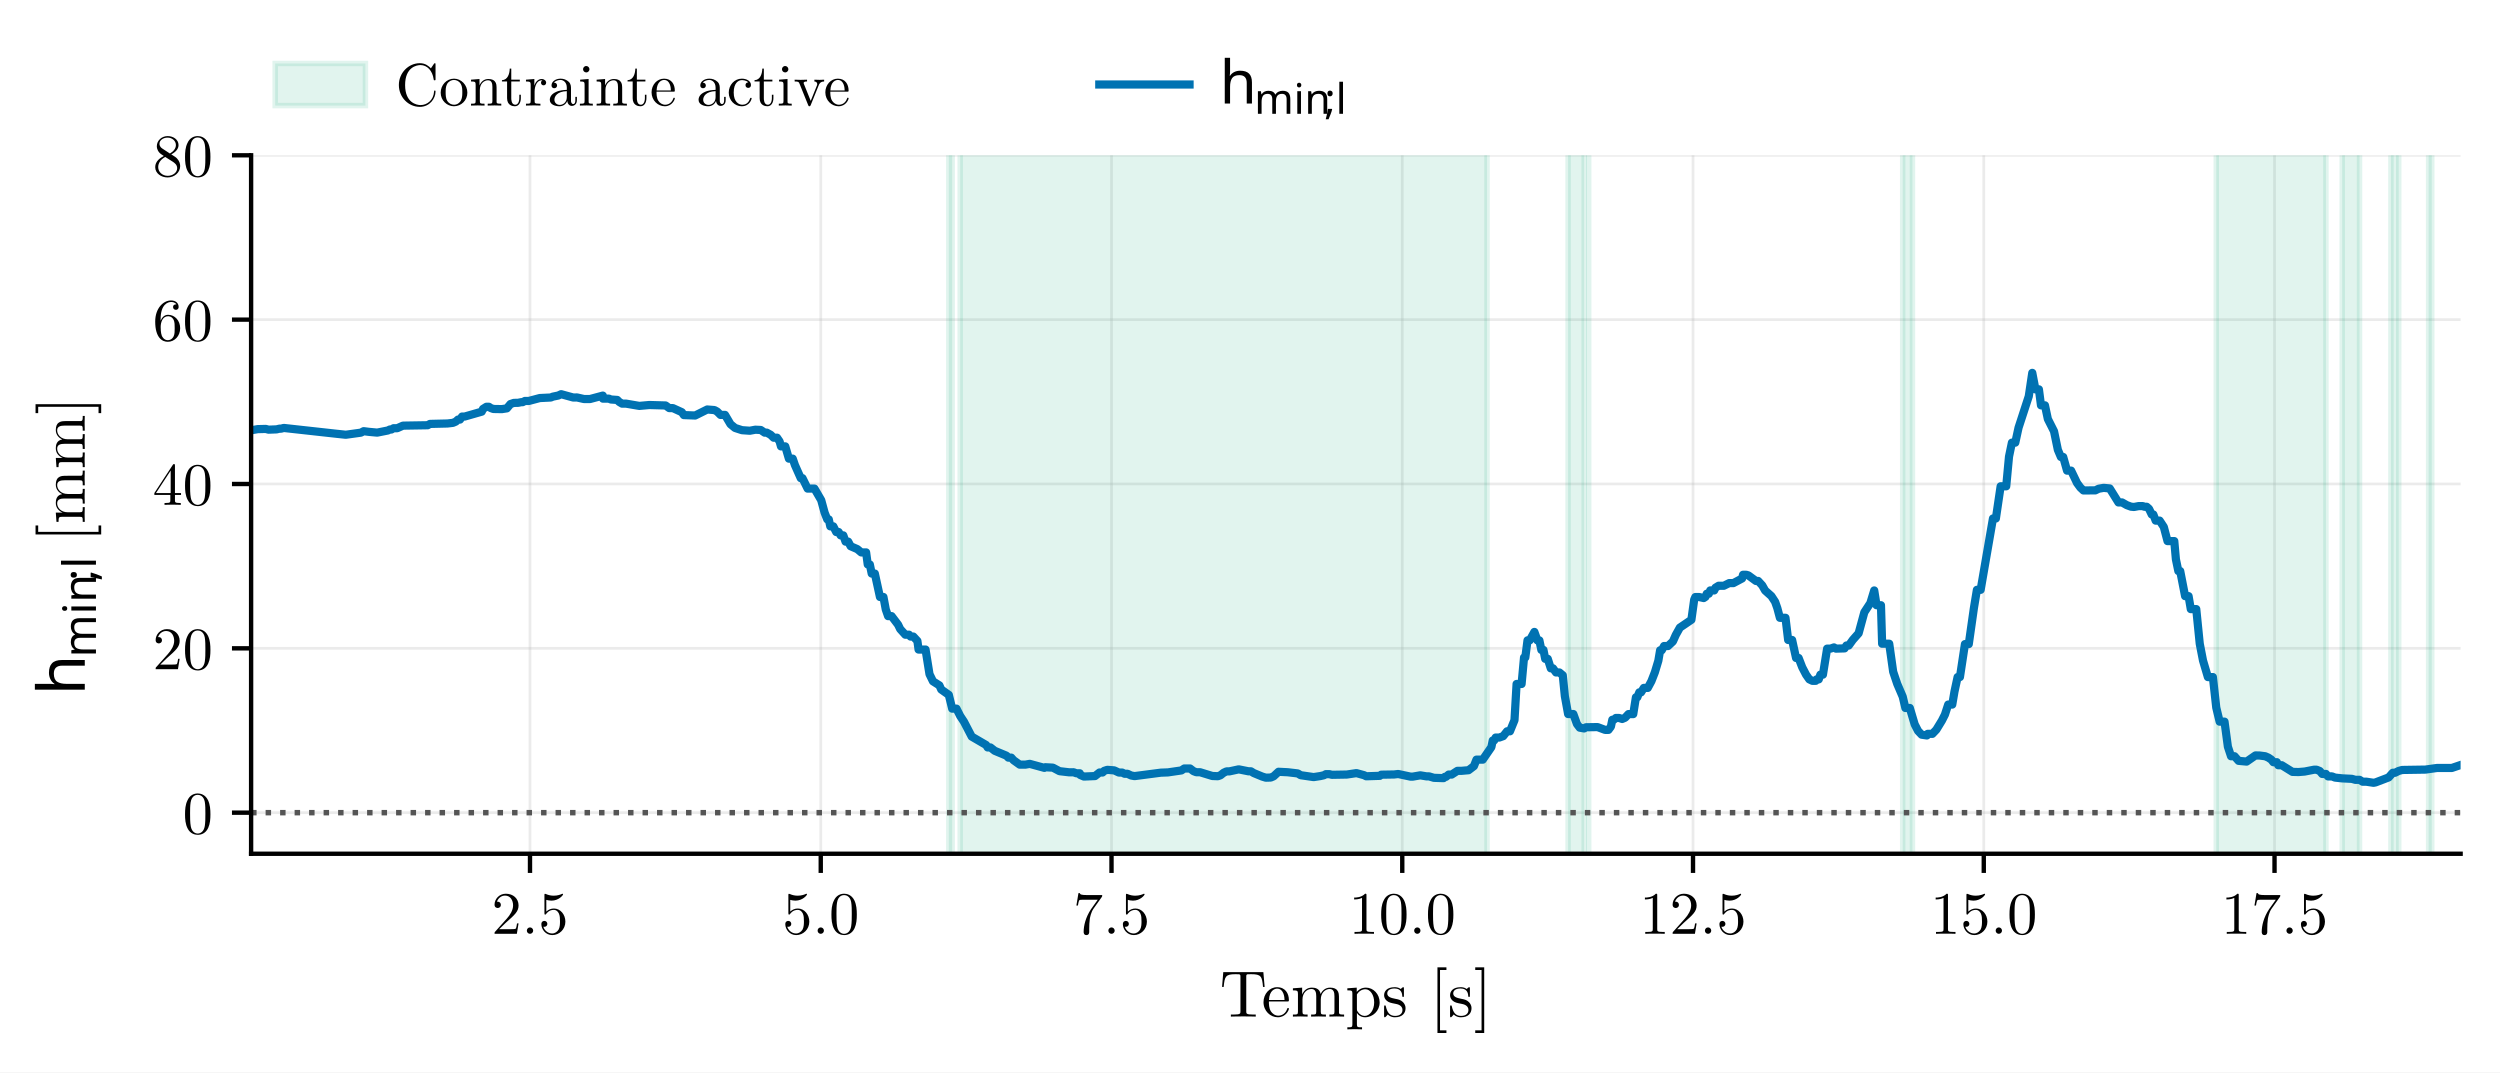
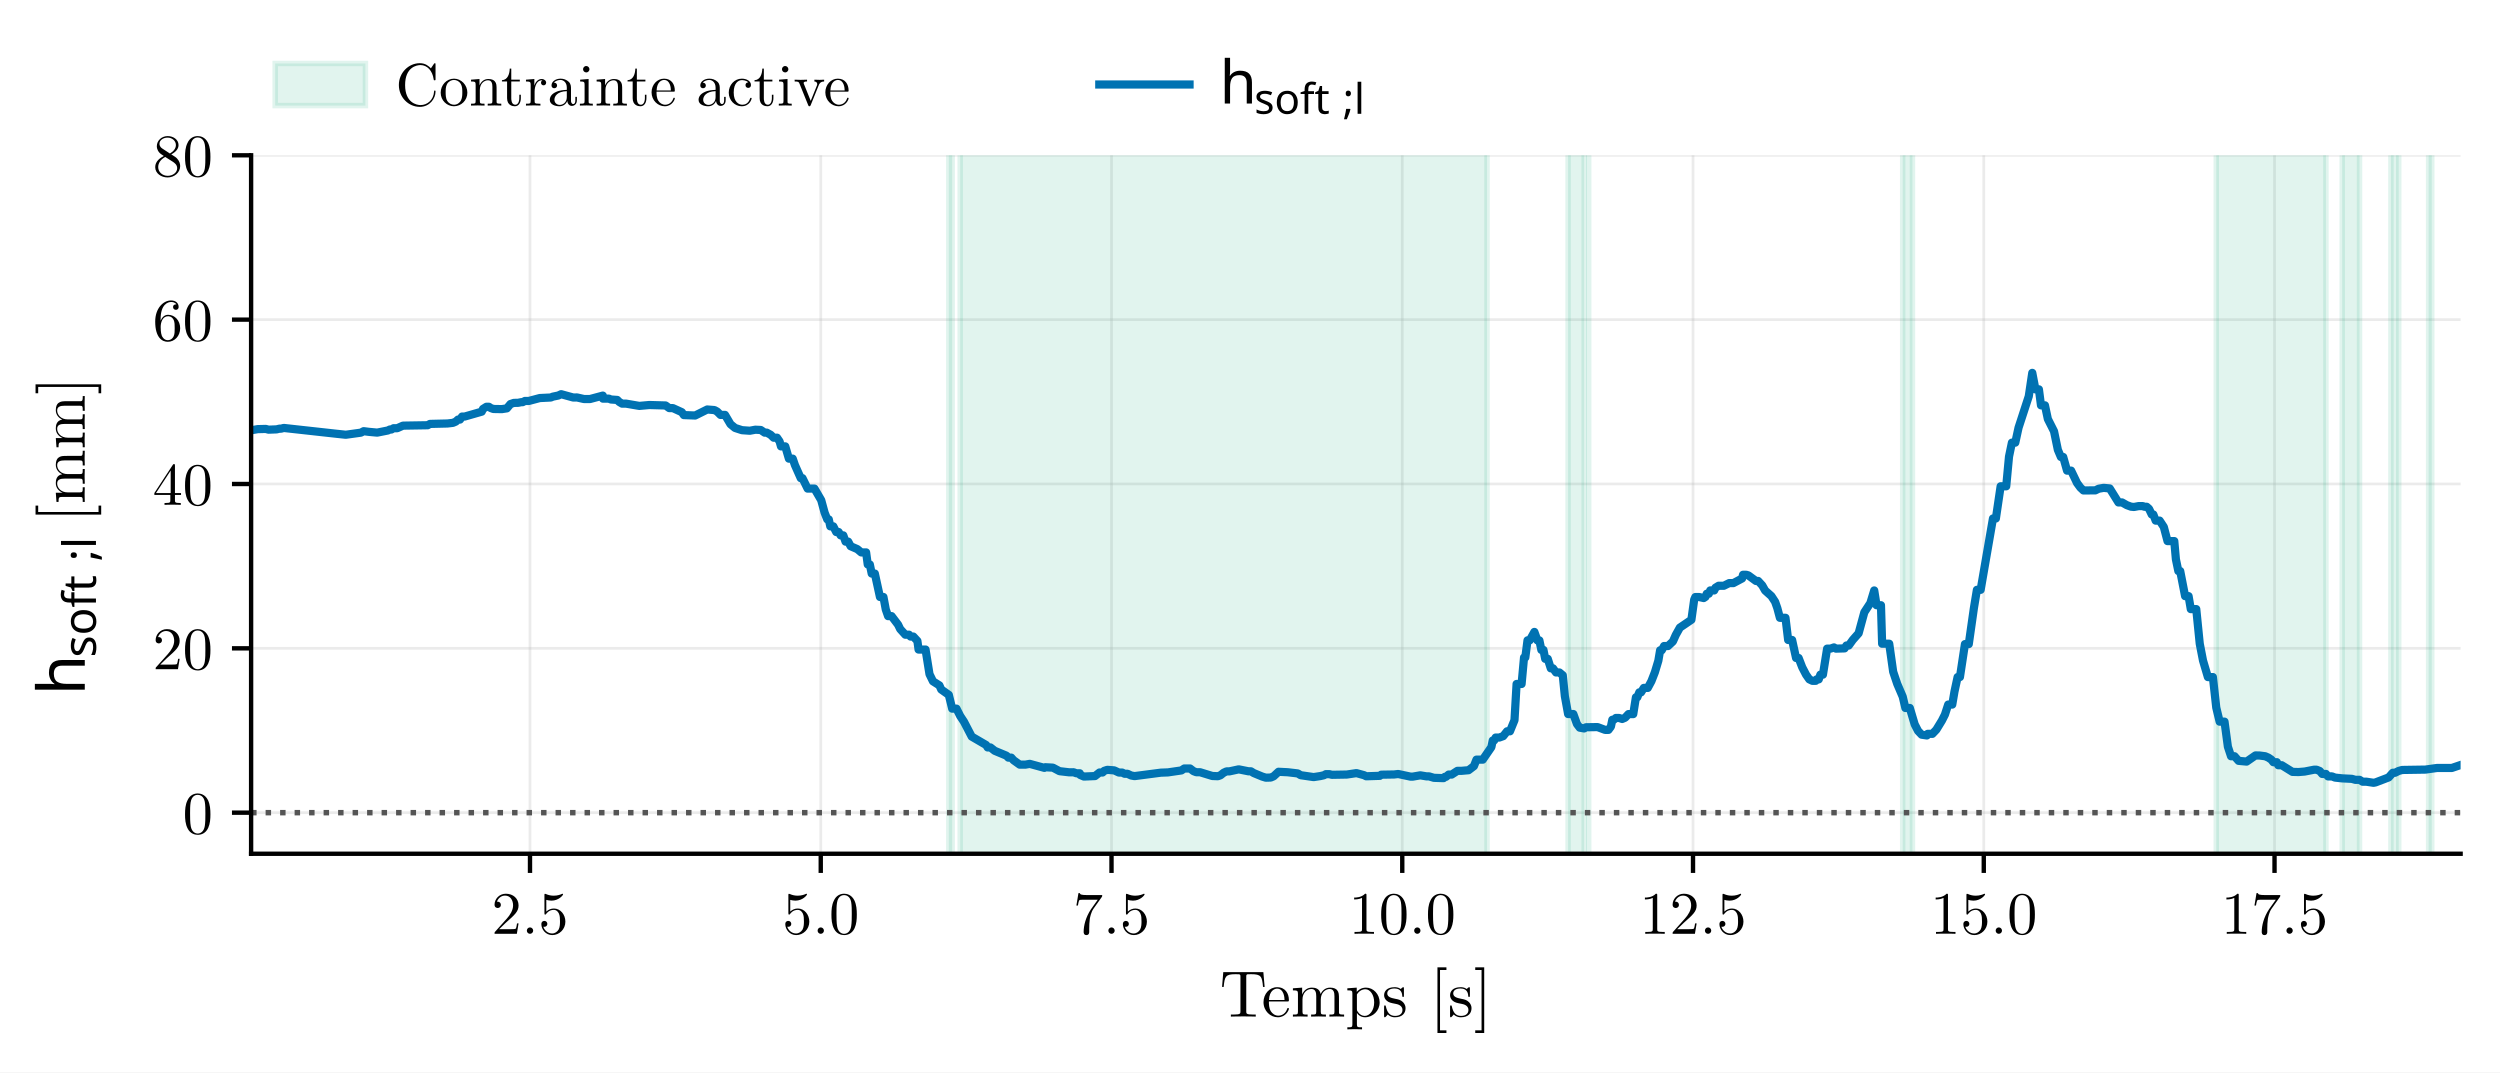
<svg xmlns="http://www.w3.org/2000/svg" xmlns:xlink="http://www.w3.org/1999/xlink" width="456.985pt" height="196.03pt" viewBox="0 0 456.985 196.03" version="1.1">
  <defs>
    <style type="text/css">*{stroke-linejoin: round; stroke-linecap: butt}</style>
  </defs>
  <g id="figure_1">
    <g id="patch_1">
      <path d="M 0 196.03  L 456.985 196.03  L 456.985 0  L 0 0  z " style="fill: #ffffff" />
    </g>
    <g id="axes_1">
      <g id="patch_2">
        <path d="M 45.901 156.061  L 449.785 156.061  L 449.785 28.387  L 45.901 28.387  z " style="fill: #ffffff" />
      </g>
      <g id="matplotlib.axis_1">
        <g id="xtick_1">
          <g id="line2d_1">
            <path d="M 96.88 156.061  L 96.88 28.387  " clip-path="url(#pe4ce824543)" style="fill: none; stroke: #b0b0b0; stroke-opacity: 0.25; stroke-width: 0.5; stroke-linecap: square" />
          </g>
          <g id="line2d_2">
            <defs>
              <path id="me49b3edb6c" d="M 0 0  L 0 3.5  " style="stroke: #000000; stroke-width: 0.8" />
            </defs>
            <g>
              <use xlink:href="#me49b3edb6c" x="96.88" y="156.061" style="stroke: #000000; stroke-width: 0.8" />
            </g>
          </g>
          <g id="text_1">
            <text style="font: 11px 'Latin Modern Roman', 'CMU Serif', 'DejaVu Serif', serif; text-anchor: middle" x="96.88" y="170.695" transform="rotate(-0 96.88044 170.6955)">2.5</text>
          </g>
        </g>
        <g id="xtick_2">
          <g id="line2d_3">
            <path d="M 150.029 156.061  L 150.029 28.387  " clip-path="url(#pe4ce824543)" style="fill: none; stroke: #b0b0b0; stroke-opacity: 0.25; stroke-width: 0.5; stroke-linecap: square" />
          </g>
          <g id="line2d_4">
            <g>
              <use xlink:href="#me49b3edb6c" x="150.029" y="156.061" style="stroke: #000000; stroke-width: 0.8" />
            </g>
          </g>
          <g id="text_2">
            <text style="font: 11px 'Latin Modern Roman', 'CMU Serif', 'DejaVu Serif', serif; text-anchor: middle" x="150.029" y="170.695" transform="rotate(-0 150.0287 170.6955)">5.0</text>
          </g>
        </g>
        <g id="xtick_3">
          <g id="line2d_5">
            <path d="M 203.177 156.061  L 203.177 28.387  " clip-path="url(#pe4ce824543)" style="fill: none; stroke: #b0b0b0; stroke-opacity: 0.25; stroke-width: 0.5; stroke-linecap: square" />
          </g>
          <g id="line2d_6">
            <g>
              <use xlink:href="#me49b3edb6c" x="203.177" y="156.061" style="stroke: #000000; stroke-width: 0.8" />
            </g>
          </g>
          <g id="text_3">
            <text style="font: 11px 'Latin Modern Roman', 'CMU Serif', 'DejaVu Serif', serif; text-anchor: middle" x="203.177" y="170.695" transform="rotate(-0 203.177 170.6955)">7.5</text>
          </g>
        </g>
        <g id="xtick_4">
          <g id="line2d_7">
            <path d="M 256.325 156.061  L 256.325 28.387  " clip-path="url(#pe4ce824543)" style="fill: none; stroke: #b0b0b0; stroke-opacity: 0.25; stroke-width: 0.5; stroke-linecap: square" />
          </g>
          <g id="line2d_8">
            <g>
              <use xlink:href="#me49b3edb6c" x="256.325" y="156.061" style="stroke: #000000; stroke-width: 0.8" />
            </g>
          </g>
          <g id="text_4">
            <text style="font: 11px 'Latin Modern Roman', 'CMU Serif', 'DejaVu Serif', serif; text-anchor: middle" x="256.325" y="170.695" transform="rotate(-0 256.3252 170.6955)">10.0</text>
          </g>
        </g>
        <g id="xtick_5">
          <g id="line2d_9">
            <path d="M 309.473 156.061  L 309.473 28.387  " clip-path="url(#pe4ce824543)" style="fill: none; stroke: #b0b0b0; stroke-opacity: 0.25; stroke-width: 0.5; stroke-linecap: square" />
          </g>
          <g id="line2d_10">
            <g>
              <use xlink:href="#me49b3edb6c" x="309.473" y="156.061" style="stroke: #000000; stroke-width: 0.8" />
            </g>
          </g>
          <g id="text_5">
            <text style="font: 11px 'Latin Modern Roman', 'CMU Serif', 'DejaVu Serif', serif; text-anchor: middle" x="309.473" y="170.695" transform="rotate(-0 309.4735 170.6955)">12.5</text>
          </g>
        </g>
        <g id="xtick_6">
          <g id="line2d_11">
            <path d="M 362.622 156.061  L 362.622 28.387  " clip-path="url(#pe4ce824543)" style="fill: none; stroke: #b0b0b0; stroke-opacity: 0.25; stroke-width: 0.5; stroke-linecap: square" />
          </g>
          <g id="line2d_12">
            <g>
              <use xlink:href="#me49b3edb6c" x="362.622" y="156.061" style="stroke: #000000; stroke-width: 0.8" />
            </g>
          </g>
          <g id="text_6">
            <text style="font: 11px 'Latin Modern Roman', 'CMU Serif', 'DejaVu Serif', serif; text-anchor: middle" x="362.622" y="170.695" transform="rotate(-0 362.6217 170.6955)">15.0</text>
          </g>
        </g>
        <g id="xtick_7">
          <g id="line2d_13">
            <path d="M 415.77 156.061  L 415.77 28.387  " clip-path="url(#pe4ce824543)" style="fill: none; stroke: #b0b0b0; stroke-opacity: 0.25; stroke-width: 0.5; stroke-linecap: square" />
          </g>
          <g id="line2d_14">
            <g>
              <use xlink:href="#me49b3edb6c" x="415.77" y="156.061" style="stroke: #000000; stroke-width: 0.8" />
            </g>
          </g>
          <g id="text_7">
            <text style="font: 11px 'Latin Modern Roman', 'CMU Serif', 'DejaVu Serif', serif; text-anchor: middle" x="415.77" y="170.695" transform="rotate(-0 415.77 170.6955)">17.5</text>
          </g>
        </g>
        <g id="text_8">
          <text style="font: 12px 'Latin Modern Roman', 'CMU Serif', 'DejaVu Serif', serif; text-anchor: middle" x="247.843" y="185.83" transform="rotate(-0 247.8427 185.8302)">Temps [s]</text>
        </g>
      </g>
      <g id="matplotlib.axis_2">
        <g id="ytick_1">
          <g id="line2d_15">
            <path d="M 45.901 148.551  L 449.785 148.551  " clip-path="url(#pe4ce824543)" style="fill: none; stroke: #b0b0b0; stroke-opacity: 0.25; stroke-width: 0.5; stroke-linecap: square" />
          </g>
          <g id="line2d_16">
            <defs>
              <path id="m2abdecfec2" d="M 0 0  L -3.5 0  " style="stroke: #000000; stroke-width: 0.8" />
            </defs>
            <g>
              <use xlink:href="#m2abdecfec2" x="45.901" y="148.551" style="stroke: #000000; stroke-width: 0.8" />
            </g>
          </g>
          <g id="text_9">
            <text style="font: 11px 'Latin Modern Roman', 'CMU Serif', 'DejaVu Serif', serif; text-anchor: end" x="38.901" y="152.368" transform="rotate(-0 38.90062 152.3679)">0</text>
          </g>
        </g>
        <g id="ytick_2">
          <g id="line2d_17">
            <path d="M 45.901 118.51  L 449.785 118.51  " clip-path="url(#pe4ce824543)" style="fill: none; stroke: #b0b0b0; stroke-opacity: 0.25; stroke-width: 0.5; stroke-linecap: square" />
          </g>
          <g id="line2d_18">
            <g>
              <use xlink:href="#m2abdecfec2" x="45.901" y="118.51" style="stroke: #000000; stroke-width: 0.8" />
            </g>
          </g>
          <g id="text_10">
            <text style="font: 11px 'Latin Modern Roman', 'CMU Serif', 'DejaVu Serif', serif; text-anchor: end" x="38.901" y="122.327" transform="rotate(-0 38.90062 122.3269)">20</text>
          </g>
        </g>
        <g id="ytick_3">
          <g id="line2d_19">
            <path d="M 45.901 88.469  L 449.785 88.469  " clip-path="url(#pe4ce824543)" style="fill: none; stroke: #b0b0b0; stroke-opacity: 0.25; stroke-width: 0.5; stroke-linecap: square" />
          </g>
          <g id="line2d_20">
            <g>
              <use xlink:href="#m2abdecfec2" x="45.901" y="88.469" style="stroke: #000000; stroke-width: 0.8" />
            </g>
          </g>
          <g id="text_11">
            <text style="font: 11px 'Latin Modern Roman', 'CMU Serif', 'DejaVu Serif', serif; text-anchor: end" x="38.901" y="92.286" transform="rotate(-0 38.90062 92.28599)">40</text>
          </g>
        </g>
        <g id="ytick_4">
          <g id="line2d_21">
            <path d="M 45.901 58.428  L 449.785 58.428  " clip-path="url(#pe4ce824543)" style="fill: none; stroke: #b0b0b0; stroke-opacity: 0.25; stroke-width: 0.5; stroke-linecap: square" />
          </g>
          <g id="line2d_22">
            <g>
              <use xlink:href="#m2abdecfec2" x="45.901" y="58.428" style="stroke: #000000; stroke-width: 0.8" />
            </g>
          </g>
          <g id="text_12">
            <text style="font: 11px 'Latin Modern Roman', 'CMU Serif', 'DejaVu Serif', serif; text-anchor: end" x="38.901" y="62.245" transform="rotate(-0 38.90062 62.24504)">60</text>
          </g>
        </g>
        <g id="ytick_5">
          <g id="line2d_23">
            <path d="M 45.901 28.387  L 449.785 28.387  " clip-path="url(#pe4ce824543)" style="fill: none; stroke: #b0b0b0; stroke-opacity: 0.25; stroke-width: 0.5; stroke-linecap: square" />
          </g>
          <g id="line2d_24">
            <g>
              <use xlink:href="#m2abdecfec2" x="45.901" y="28.387" style="stroke: #000000; stroke-width: 0.8" />
            </g>
          </g>
          <g id="text_13">
            <text style="font: 11px 'Latin Modern Roman', 'CMU Serif', 'DejaVu Serif', serif; text-anchor: end" x="38.901" y="32.204" transform="rotate(-0 38.90062 32.20408)">80</text>
          </g>
        </g>
        <g id="text_14">
          <g transform="translate(16.2 127.0838) rotate(-90)">
            <text>
              <tspan style="font: 12px 'cmmi10'" x="0" y="-0.703">h</tspan>
-               <tspan style="font: 8.4px 'cmr10'" x="6.914 13.911 16.237" y="1.338">min</tspan>
-               <tspan style="font: 8.4px 'cmmi10'" x="20.9 24.701" y="1.338">;l</tspan>
-               <tspan style="font: 12px 'Latin Modern Roman'" x="27.968 33.632 38.468 51.632 64.796" y="-0.703"> [mm]</tspan>
+               <tspan style="font: 8.4px 'cmr10'" x="6.914" y="1.338">soft</tspan>
+               <tspan style="font: 8.4px 'cmmi10'" x="24.5 28.3" y="1.338">;l</tspan>
+               <tspan style="font: 12px 'Latin Modern Roman'" x="31.6" y="-0.703"> [mm]</tspan>
            </text>
          </g>
        </g>
      </g>
      <g id="PolyCollection_1">
        <path d="M 173.435 13.366  L 173.435 193.612  L 173.743 193.612  L 173.743 193.612  L 174.052 193.612  L 174.052 13.366  L 174.052 13.366  L 173.743 13.366  L 173.743 13.366  L 173.435 13.366  z " clip-path="url(#pe4ce824543)" style="fill: #009e73; fill-opacity: 0.12; stroke: #009e73; stroke-opacity: 0.12" />
        <path d="M 175.519 13.366  L 175.519 193.612  L 175.859 193.612  L 175.859 193.612  L 176.56 193.612  L 176.56 193.612  L 177.272 193.612  L 177.272 193.612  L 178.24 193.612  L 178.24 193.612  L 179.218 193.612  L 179.218 193.612  L 179.919 193.612  L 179.919 193.612  L 180.398 193.612  L 180.398 193.612  L 180.791 193.612  L 180.791 193.612  L 181.439 193.612  L 181.439 193.612  L 182.502 193.612  L 182.502 193.612  L 183.576 193.612  L 183.576 193.612  L 184.15 193.612  L 184.15 193.612  L 184.586 193.612  L 184.586 193.612  L 185.064 193.612  L 185.064 193.612  L 185.627 193.612  L 185.627 193.612  L 186.191 193.612  L 186.191 193.612  L 186.914 193.612  L 186.914 193.612  L 187.828 193.612  L 187.828 193.612  L 188.434 193.612  L 188.434 193.612  L 188.88 193.612  L 188.88 193.612  L 189.412 193.612  L 189.412 193.612  L 189.986 193.612  L 189.986 193.612  L 190.591 193.612  L 190.591 193.612  L 190.995 193.612  L 190.995 193.612  L 191.601 193.612  L 191.601 193.612  L 192.292 193.612  L 192.292 193.612  L 192.739 193.612  L 192.739 193.612  L 193.345 193.612  L 193.345 193.612  L 194.237 193.612  L 194.237 193.612  L 195.12 193.612  L 195.12 193.612  L 195.641 193.612  L 195.641 193.612  L 196.044 193.612  L 196.044 193.612  L 196.502 193.612  L 196.502 193.612  L 197.065 193.612  L 197.065 193.612  L 197.416 193.612  L 197.416 193.612  L 197.798 193.612  L 197.798 193.612  L 198.489 193.612  L 198.489 193.612  L 199.063 193.612  L 199.063 193.612  L 199.446 193.612  L 199.446 193.612  L 199.882 193.612  L 199.882 193.612  L 200.339 193.612  L 200.339 193.612  L 200.753 193.612  L 200.753 193.612  L 201.264 193.612  L 201.264 193.612  L 201.689 193.612  L 201.689 193.612  L 202.125 193.612  L 202.125 193.612  L 202.709 193.612  L 202.709 193.612  L 203.336 193.612  L 203.336 193.612  L 203.942 193.612  L 203.942 193.612  L 204.378 193.612  L 204.378 193.612  L 204.835 193.612  L 204.835 193.612  L 205.345 193.612  L 205.345 193.612  L 205.824 193.612  L 205.824 193.612  L 206.43 193.612  L 206.43 193.612  L 207.078 193.612  L 207.078 193.612  L 207.716 193.612  L 207.716 193.612  L 208.662 193.612  L 208.662 193.612  L 209.704 193.612  L 209.704 193.612  L 210.426 193.612  L 210.426 193.612  L 211.096 193.612  L 211.096 193.612  L 211.829 193.612  L 211.829 193.612  L 212.542 193.612  L 212.542 193.612  L 213.19 193.612  L 213.19 193.612  L 213.86 193.612  L 213.86 193.612  L 214.498 193.612  L 214.498 193.612  L 214.976 193.612  L 214.976 193.612  L 215.571 193.612  L 215.571 193.612  L 216.22 193.612  L 216.22 193.612  L 217.006 193.612  L 217.006 193.612  L 217.846 193.612  L 217.846 193.612  L 218.42 193.612  L 218.42 193.612  L 219.015 193.612  L 219.015 193.612  L 219.557 193.612  L 219.557 193.612  L 220.014 193.612  L 220.014 193.612  L 220.514 193.612  L 220.514 193.612  L 220.928 193.612  L 220.928 193.612  L 221.354 193.612  L 221.354 193.612  L 221.917 193.612  L 221.917 193.612  L 222.427 193.612  L 222.427 193.612  L 222.863 193.612  L 222.863 193.612  L 223.395 193.612  L 223.395 193.612  L 223.947 193.612  L 223.947 193.612  L 224.458 193.612  L 224.458 193.612  L 225.063 193.612  L 225.063 193.612  L 225.924 193.612  L 225.924 193.612  L 226.679 193.612  L 226.679 193.612  L 227.274 193.612  L 227.274 193.612  L 227.933 193.612  L 227.933 193.612  L 228.454 193.612  L 228.454 193.612  L 228.922 193.612  L 228.922 193.612  L 229.581 193.612  L 229.581 193.612  L 230.208 193.612  L 230.208 193.612  L 230.58 193.612  L 230.58 193.612  L 231.059 193.612  L 231.059 193.612  L 231.834 193.612  L 231.834 193.612  L 232.547 193.612  L 232.547 193.612  L 233.036 193.612  L 233.036 193.612  L 233.482 193.612  L 233.482 193.612  L 233.907 193.612  L 233.907 193.612  L 234.332 193.612  L 234.332 193.612  L 234.79 193.612  L 234.79 193.612  L 235.204 193.612  L 235.204 193.612  L 235.566 193.612  L 235.566 193.612  L 235.991 193.612  L 235.991 193.612  L 236.437 193.612  L 236.437 193.612  L 236.937 193.612  L 236.937 193.612  L 237.489 193.612  L 237.489 193.612  L 238.489 193.612  L 238.489 193.612  L 239.679 193.612  L 239.679 193.612  L 240.487 193.612  L 240.487 193.612  L 241.104 193.612  L 241.104 193.612  L 241.678 193.612  L 241.678 193.612  L 242.177 193.612  L 242.177 193.612  L 242.687 193.612  L 242.687 193.612  L 243.24 193.612  L 243.24 193.612  L 243.708 193.612  L 243.708 193.612  L 244.314 193.612  L 244.314 193.612  L 245.015 193.612  L 245.015 193.612  L 245.77 193.612  L 245.77 193.612  L 246.588 193.612  L 246.588 193.612  L 247.279 193.612  L 247.279 193.612  L 247.758 193.612  L 247.758 193.612  L 248.385 193.612  L 248.385 193.612  L 249.086 193.612  L 249.086 193.612  L 249.543 193.612  L 249.543 193.612  L 249.958 193.612  L 249.958 193.612  L 250.596 193.612  L 250.596 193.612  L 251.18 193.612  L 251.18 193.612  L 251.521 193.612  L 251.521 193.612  L 251.956 193.612  L 251.956 193.612  L 252.35 193.612  L 252.35 193.612  L 252.647 193.612  L 252.647 193.612  L 252.902 193.612  L 252.902 193.612  L 253.243 193.612  L 253.243 193.612  L 253.604 193.612  L 253.604 193.612  L 253.997 193.612  L 253.997 193.612  L 254.518 193.612  L 254.518 193.612  L 254.795 193.612  L 254.795 193.612  L 255.209 193.612  L 255.209 193.612  L 255.794 193.612  L 255.794 193.612  L 256.219 193.612  L 256.219 193.612  L 256.708 193.612  L 256.708 193.612  L 257.303 193.612  L 257.303 193.612  L 257.728 193.612  L 257.728 193.612  L 258.037 193.612  L 258.037 193.612  L 258.674 193.612  L 258.674 193.612  L 259.259 193.612  L 259.259 193.612  L 259.514 193.612  L 259.514 193.612  L 259.844 193.612  L 259.844 193.612  L 260.194 193.612  L 260.194 193.612  L 260.556 193.612  L 260.556 193.612  L 261.013 193.612  L 261.013 193.612  L 261.459 193.612  L 261.459 193.612  L 261.895 193.612  L 261.895 193.612  L 262.363 193.612  L 262.363 193.612  L 262.799 193.612  L 262.799 193.612  L 263.171 193.612  L 263.171 193.612  L 263.617 193.612  L 263.617 193.612  L 263.989 193.612  L 263.989 193.612  L 264.212 193.612  L 264.212 193.612  L 264.563 193.612  L 264.563 193.612  L 265.084 193.612  L 265.084 193.612  L 265.669 193.612  L 265.669 193.612  L 266.19 193.612  L 266.19 193.612  L 266.742 193.612  L 266.742 193.612  L 267.763 193.612  L 267.763 193.612  L 268.932 193.612  L 268.932 193.612  L 269.655 193.612  L 269.655 193.612  L 270.463 193.612  L 270.463 193.612  L 271.43 193.612  L 271.43 193.612  L 271.823 193.612  L 271.823 13.366  L 271.823 13.366  L 271.43 13.366  L 271.43 13.366  L 270.463 13.366  L 270.463 13.366  L 269.655 13.366  L 269.655 13.366  L 268.932 13.366  L 268.932 13.366  L 267.763 13.366  L 267.763 13.366  L 266.742 13.366  L 266.742 13.366  L 266.19 13.366  L 266.19 13.366  L 265.669 13.366  L 265.669 13.366  L 265.084 13.366  L 265.084 13.366  L 264.563 13.366  L 264.563 13.366  L 264.212 13.366  L 264.212 13.366  L 263.989 13.366  L 263.989 13.366  L 263.617 13.366  L 263.617 13.366  L 263.171 13.366  L 263.171 13.366  L 262.799 13.366  L 262.799 13.366  L 262.363 13.366  L 262.363 13.366  L 261.895 13.366  L 261.895 13.366  L 261.459 13.366  L 261.459 13.366  L 261.013 13.366  L 261.013 13.366  L 260.556 13.366  L 260.556 13.366  L 260.194 13.366  L 260.194 13.366  L 259.844 13.366  L 259.844 13.366  L 259.514 13.366  L 259.514 13.366  L 259.259 13.366  L 259.259 13.366  L 258.674 13.366  L 258.674 13.366  L 258.037 13.366  L 258.037 13.366  L 257.728 13.366  L 257.728 13.366  L 257.303 13.366  L 257.303 13.366  L 256.708 13.366  L 256.708 13.366  L 256.219 13.366  L 256.219 13.366  L 255.794 13.366  L 255.794 13.366  L 255.209 13.366  L 255.209 13.366  L 254.795 13.366  L 254.795 13.366  L 254.518 13.366  L 254.518 13.366  L 253.997 13.366  L 253.997 13.366  L 253.604 13.366  L 253.604 13.366  L 253.243 13.366  L 253.243 13.366  L 252.902 13.366  L 252.902 13.366  L 252.647 13.366  L 252.647 13.366  L 252.35 13.366  L 252.35 13.366  L 251.956 13.366  L 251.956 13.366  L 251.521 13.366  L 251.521 13.366  L 251.18 13.366  L 251.18 13.366  L 250.596 13.366  L 250.596 13.366  L 249.958 13.366  L 249.958 13.366  L 249.543 13.366  L 249.543 13.366  L 249.086 13.366  L 249.086 13.366  L 248.385 13.366  L 248.385 13.366  L 247.758 13.366  L 247.758 13.366  L 247.279 13.366  L 247.279 13.366  L 246.588 13.366  L 246.588 13.366  L 245.77 13.366  L 245.77 13.366  L 245.015 13.366  L 245.015 13.366  L 244.314 13.366  L 244.314 13.366  L 243.708 13.366  L 243.708 13.366  L 243.24 13.366  L 243.24 13.366  L 242.687 13.366  L 242.687 13.366  L 242.177 13.366  L 242.177 13.366  L 241.678 13.366  L 241.678 13.366  L 241.104 13.366  L 241.104 13.366  L 240.487 13.366  L 240.487 13.366  L 239.679 13.366  L 239.679 13.366  L 238.489 13.366  L 238.489 13.366  L 237.489 13.366  L 237.489 13.366  L 236.937 13.366  L 236.937 13.366  L 236.437 13.366  L 236.437 13.366  L 235.991 13.366  L 235.991 13.366  L 235.566 13.366  L 235.566 13.366  L 235.204 13.366  L 235.204 13.366  L 234.79 13.366  L 234.79 13.366  L 234.332 13.366  L 234.332 13.366  L 233.907 13.366  L 233.907 13.366  L 233.482 13.366  L 233.482 13.366  L 233.036 13.366  L 233.036 13.366  L 232.547 13.366  L 232.547 13.366  L 231.834 13.366  L 231.834 13.366  L 231.059 13.366  L 231.059 13.366  L 230.58 13.366  L 230.58 13.366  L 230.208 13.366  L 230.208 13.366  L 229.581 13.366  L 229.581 13.366  L 228.922 13.366  L 228.922 13.366  L 228.454 13.366  L 228.454 13.366  L 227.933 13.366  L 227.933 13.366  L 227.274 13.366  L 227.274 13.366  L 226.679 13.366  L 226.679 13.366  L 225.924 13.366  L 225.924 13.366  L 225.063 13.366  L 225.063 13.366  L 224.458 13.366  L 224.458 13.366  L 223.947 13.366  L 223.947 13.366  L 223.395 13.366  L 223.395 13.366  L 222.863 13.366  L 222.863 13.366  L 222.427 13.366  L 222.427 13.366  L 221.917 13.366  L 221.917 13.366  L 221.354 13.366  L 221.354 13.366  L 220.928 13.366  L 220.928 13.366  L 220.514 13.366  L 220.514 13.366  L 220.014 13.366  L 220.014 13.366  L 219.557 13.366  L 219.557 13.366  L 219.015 13.366  L 219.015 13.366  L 218.42 13.366  L 218.42 13.366  L 217.846 13.366  L 217.846 13.366  L 217.006 13.366  L 217.006 13.366  L 216.22 13.366  L 216.22 13.366  L 215.571 13.366  L 215.571 13.366  L 214.976 13.366  L 214.976 13.366  L 214.498 13.366  L 214.498 13.366  L 213.86 13.366  L 213.86 13.366  L 213.19 13.366  L 213.19 13.366  L 212.542 13.366  L 212.542 13.366  L 211.829 13.366  L 211.829 13.366  L 211.096 13.366  L 211.096 13.366  L 210.426 13.366  L 210.426 13.366  L 209.704 13.366  L 209.704 13.366  L 208.662 13.366  L 208.662 13.366  L 207.716 13.366  L 207.716 13.366  L 207.078 13.366  L 207.078 13.366  L 206.43 13.366  L 206.43 13.366  L 205.824 13.366  L 205.824 13.366  L 205.345 13.366  L 205.345 13.366  L 204.835 13.366  L 204.835 13.366  L 204.378 13.366  L 204.378 13.366  L 203.942 13.366  L 203.942 13.366  L 203.336 13.366  L 203.336 13.366  L 202.709 13.366  L 202.709 13.366  L 202.125 13.366  L 202.125 13.366  L 201.689 13.366  L 201.689 13.366  L 201.264 13.366  L 201.264 13.366  L 200.753 13.366  L 200.753 13.366  L 200.339 13.366  L 200.339 13.366  L 199.882 13.366  L 199.882 13.366  L 199.446 13.366  L 199.446 13.366  L 199.063 13.366  L 199.063 13.366  L 198.489 13.366  L 198.489 13.366  L 197.798 13.366  L 197.798 13.366  L 197.416 13.366  L 197.416 13.366  L 197.065 13.366  L 197.065 13.366  L 196.502 13.366  L 196.502 13.366  L 196.044 13.366  L 196.044 13.366  L 195.641 13.366  L 195.641 13.366  L 195.12 13.366  L 195.12 13.366  L 194.237 13.366  L 194.237 13.366  L 193.345 13.366  L 193.345 13.366  L 192.739 13.366  L 192.739 13.366  L 192.292 13.366  L 192.292 13.366  L 191.601 13.366  L 191.601 13.366  L 190.995 13.366  L 190.995 13.366  L 190.591 13.366  L 190.591 13.366  L 189.986 13.366  L 189.986 13.366  L 189.412 13.366  L 189.412 13.366  L 188.88 13.366  L 188.88 13.366  L 188.434 13.366  L 188.434 13.366  L 187.828 13.366  L 187.828 13.366  L 186.914 13.366  L 186.914 13.366  L 186.191 13.366  L 186.191 13.366  L 185.627 13.366  L 185.627 13.366  L 185.064 13.366  L 185.064 13.366  L 184.586 13.366  L 184.586 13.366  L 184.15 13.366  L 184.15 13.366  L 183.576 13.366  L 183.576 13.366  L 182.502 13.366  L 182.502 13.366  L 181.439 13.366  L 181.439 13.366  L 180.791 13.366  L 180.791 13.366  L 180.398 13.366  L 180.398 13.366  L 179.919 13.366  L 179.919 13.366  L 179.218 13.366  L 179.218 13.366  L 178.24 13.366  L 178.24 13.366  L 177.272 13.366  L 177.272 13.366  L 176.56 13.366  L 176.56 13.366  L 175.859 13.366  L 175.859 13.366  L 175.519 13.366  z " clip-path="url(#pe4ce824543)" style="fill: #009e73; fill-opacity: 0.12; stroke: #009e73; stroke-opacity: 0.12" />
        <path d="M 286.641 13.366  L 286.641 193.612  L 287.119 193.612  L 287.119 193.612  L 287.927 193.612  L 287.927 193.612  L 288.512 193.612  L 288.512 193.612  L 289.171 193.612  L 289.171 193.612  L 289.575 193.612  L 289.575 13.366  L 289.575 13.366  L 289.171 13.366  L 289.171 13.366  L 288.512 13.366  L 288.512 13.366  L 287.927 13.366  L 287.927 13.366  L 287.119 13.366  L 287.119 13.366  L 286.641 13.366  z " clip-path="url(#pe4ce824543)" style="fill: #009e73; fill-opacity: 0.12; stroke: #009e73; stroke-opacity: 0.12" />
        <path d="M 290.404 13.366  L 290.404 193.612  L 290.404 193.612  L 290.404 13.366  L 290.404 13.366  L 290.404 13.366  z " clip-path="url(#pe4ce824543)" style="fill: #009e73; fill-opacity: 0.12; stroke: #009e73; stroke-opacity: 0.12" />
        <path d="M 347.804 13.366  L 347.804 193.612  L 348.048 193.612  L 348.048 193.612  L 348.697 193.612  L 348.697 193.612  L 349.345 193.612  L 349.345 193.612  L 349.59 193.612  L 349.59 13.366  L 349.59 13.366  L 349.345 13.366  L 349.345 13.366  L 348.697 13.366  L 348.697 13.366  L 348.048 13.366  L 348.048 13.366  L 347.804 13.366  z " clip-path="url(#pe4ce824543)" style="fill: #009e73; fill-opacity: 0.12; stroke: #009e73; stroke-opacity: 0.12" />
        <path d="M 405.119 13.366  L 405.119 193.612  L 405.427 193.612  L 405.427 193.612  L 406.182 193.612  L 406.182 193.612  L 406.937 193.612  L 406.937 193.612  L 407.532 193.612  L 407.532 193.612  L 408.138 193.612  L 408.138 193.612  L 408.829 193.612  L 408.829 193.612  L 409.934 193.612  L 409.934 193.612  L 411.093 193.612  L 411.093 193.612  L 411.901 193.612  L 411.901 193.612  L 412.634 193.612  L 412.634 193.612  L 413.527 193.612  L 413.527 193.612  L 414.356 193.612  L 414.356 193.612  L 414.92 193.612  L 414.92 193.612  L 415.377 193.612  L 415.377 193.612  L 415.876 193.612  L 415.876 193.612  L 416.323 193.612  L 416.323 193.612  L 416.769 193.612  L 416.769 193.612  L 417.641 193.612  L 417.641 193.612  L 418.619 193.612  L 418.619 193.612  L 419.352 193.612  L 419.352 193.612  L 419.905 193.612  L 419.905 193.612  L 420.511 193.612  L 420.511 193.612  L 421.074 193.612  L 421.074 193.612  L 421.659 193.612  L 421.659 193.612  L 422.265 193.612  L 422.265 193.612  L 422.743 193.612  L 422.743 193.612  L 423.221 193.612  L 423.221 193.612  L 423.742 193.612  L 423.742 193.612  L 424.263 193.612  L 424.263 193.612  L 424.826 193.612  L 424.826 193.612  L 425.167 193.612  L 425.167 13.366  L 425.167 13.366  L 424.826 13.366  L 424.826 13.366  L 424.263 13.366  L 424.263 13.366  L 423.742 13.366  L 423.742 13.366  L 423.221 13.366  L 423.221 13.366  L 422.743 13.366  L 422.743 13.366  L 422.265 13.366  L 422.265 13.366  L 421.659 13.366  L 421.659 13.366  L 421.074 13.366  L 421.074 13.366  L 420.511 13.366  L 420.511 13.366  L 419.905 13.366  L 419.905 13.366  L 419.352 13.366  L 419.352 13.366  L 418.619 13.366  L 418.619 13.366  L 417.641 13.366  L 417.641 13.366  L 416.769 13.366  L 416.769 13.366  L 416.323 13.366  L 416.323 13.366  L 415.876 13.366  L 415.876 13.366  L 415.377 13.366  L 415.377 13.366  L 414.92 13.366  L 414.92 13.366  L 414.356 13.366  L 414.356 13.366  L 413.527 13.366  L 413.527 13.366  L 412.634 13.366  L 412.634 13.366  L 411.901 13.366  L 411.901 13.366  L 411.093 13.366  L 411.093 13.366  L 409.934 13.366  L 409.934 13.366  L 408.829 13.366  L 408.829 13.366  L 408.138 13.366  L 408.138 13.366  L 407.532 13.366  L 407.532 13.366  L 406.937 13.366  L 406.937 13.366  L 406.182 13.366  L 406.182 13.366  L 405.427 13.366  L 405.427 13.366  L 405.119 13.366  z " clip-path="url(#pe4ce824543)" style="fill: #009e73; fill-opacity: 0.12; stroke: #009e73; stroke-opacity: 0.12" />
        <path d="M 428.143 13.366  L 428.143 193.612  L 428.462 193.612  L 428.462 193.612  L 428.94 193.612  L 428.94 193.612  L 429.503 193.612  L 429.503 193.612  L 430.226 193.612  L 430.226 193.612  L 430.928 193.612  L 430.928 193.612  L 431.311 193.612  L 431.311 13.366  L 431.311 13.366  L 430.928 13.366  L 430.928 13.366  L 430.226 13.366  L 430.226 13.366  L 429.503 13.366  L 429.503 13.366  L 428.94 13.366  L 428.94 13.366  L 428.462 13.366  L 428.462 13.366  L 428.143 13.366  z " clip-path="url(#pe4ce824543)" style="fill: #009e73; fill-opacity: 0.12; stroke: #009e73; stroke-opacity: 0.12" />
        <path d="M 437.051 13.366  L 437.051 193.612  L 437.221 193.612  L 437.221 193.612  L 437.593 193.612  L 437.593 193.612  L 438.135 193.612  L 438.135 193.612  L 438.475 193.612  L 438.475 13.366  L 438.475 13.366  L 438.135 13.366  L 438.135 13.366  L 437.593 13.366  L 437.593 13.366  L 437.221 13.366  L 437.221 13.366  L 437.051 13.366  z " clip-path="url(#pe4ce824543)" style="fill: #009e73; fill-opacity: 0.12; stroke: #009e73; stroke-opacity: 0.12" />
        <path d="M 443.939 13.366  L 443.939 193.612  L 444.226 193.612  L 444.226 193.612  L 444.513 193.612  L 444.513 13.366  L 444.513 13.366  L 444.226 13.366  L 444.226 13.366  L 443.939 13.366  z " clip-path="url(#pe4ce824543)" style="fill: #009e73; fill-opacity: 0.12; stroke: #009e73; stroke-opacity: 0.12" />
      </g>
      <g id="line2d_25">
        <path d="M 45.901 78.656  L 47.112 78.443  L 48.579 78.405  L 49.09 78.542  L 50.556 78.485  L 51.088 78.358  L 51.386 78.358  L 51.874 78.226  L 61.526 79.292  L 63.206 79.47  L 65.969 79.087  L 66.48 78.817  L 67.436 78.939  L 68.946 79.079  L 70.902 78.69  L 71.263 78.512  L 71.539 78.512  L 71.943 78.278  L 72.602 78.278  L 73.665 77.805  L 78.172 77.73  L 78.597 77.49  L 81.786 77.412  L 82.786 77.295  L 83.317 77.069  L 83.721 76.696  L 84.082 76.696  L 84.465 76.145  L 84.933 76.145  L 88.058 75.25  L 88.292 74.747  L 88.908 74.359  L 89.376 74.359  L 89.695 74.582  L 90.184 74.758  L 91.736 74.785  L 92.65 74.645  L 93.309 73.857  L 93.925 73.648  L 94.712 73.629  L 95.307 73.512  L 95.541 73.512  L 95.966 73.291  L 96.668 73.291  L 98.666 72.761  L 100.686 72.662  L 101.047 72.508  L 102.046 72.301  L 102.578 72.056  L 104.789 72.664  L 105.469 72.652  L 106.723 72.935  L 107.85 72.941  L 110.189 72.315  L 110.21 72.867  L 111.316 72.867  L 111.656 73.023  L 112.825 73.106  L 113.186 73.466  L 113.718 73.783  L 114.441 73.783  L 116.864 74.198  L 118.692 74.033  L 118.692 74.033  L 121.669 74.118  L 122.328 74.594  L 122.987 74.594  L 124.624 75.339  L 125.006 75.874  L 127.069 75.953  L 129.28 74.852  L 130.598 74.959  L 131.087 75.227  L 131.703 75.844  L 132.532 75.844  L 133.531 77.541  L 134.361 78.225  L 135.636 78.636  L 137.061 78.736  L 138.081 78.548  L 139.059 78.598  L 139.782 79.086  L 140.164 79.086  L 140.866 79.477  L 141.419 80.008  L 142.035 80.008  L 142.503 80.688  L 142.758 81.597  L 143.545 81.597  L 144.204 83.838  L 144.905 83.838  L 145.309 85.019  L 146.372 87.407  L 146.691 87.407  L 147.626 89.313  L 148.881 89.313  L 150.114 91.435  L 150.73 93.701  L 151.219 94.939  L 151.496 94.939  L 151.772 96.213  L 152.325 96.213  L 152.856 97.252  L 153.303 97.252  L 153.664 97.863  L 154.153 97.863  L 154.557 99.007  L 155.046 99.007  L 155.492 99.847  L 156.704 100.37  L 157.427 100.976  L 158.32 100.976  L 158.617 103.18  L 159 103.18  L 159.34 104.842  L 159.914 104.842  L 160.85 109.127  L 161.487 109.127  L 161.913 111.402  L 162.338 112.624  L 162.976 112.624  L 164.166 114.192  L 164.549 114.987  L 165.484 116.018  L 166.165 116.018  L 166.441 116.357  L 166.951 116.357  L 167.695 117.164  L 167.908 118.732  L 169.183 118.732  L 169.906 123.236  L 170.544 124.54  L 171.713 125.28  L 172.053 126.037  L 173.435 127.018  L 174.052 129.534  L 174.838 129.534  L 175.519 130.883  L 176.199 131.911  L 177.623 134.644  L 180.259 136.181  L 180.536 136.628  L 181.046 136.628  L 181.833 137.244  L 183.98 138.136  L 184.32 138.49  L 184.851 138.49  L 185.277 138.969  L 186.403 139.774  L 187.424 139.774  L 188.232 139.629  L 190.91 140.363  L 191.08 140.246  L 192.462 140.322  L 193.674 140.966  L 195.439 141.174  L 196.246 141.165  L 196.757 141.353  L 197.373 141.353  L 197.458 141.658  L 198.138 141.949  L 200.158 141.86  L 200.987 141.209  L 201.54 141.209  L 201.838 140.909  L 202.412 140.721  L 203.666 140.82  L 204.538 141.224  L 205.133 141.224  L 205.558 141.436  L 206.089 141.436  L 206.77 141.755  L 207.386 141.868  L 212.191 141.24  L 213.488 141.19  L 215.954 140.829  L 216.485 140.473  L 217.527 140.473  L 218.165 140.962  L 218.675 141.156  L 219.355 141.156  L 221.609 141.846  L 222.629 141.887  L 223.097 141.714  L 223.692 141.243  L 224.202 141.005  L 224.713 141.005  L 226.435 140.632  L 228.242 140.994  L 228.667 140.994  L 229.177 141.312  L 230.729 141.954  L 231.388 142.156  L 232.281 142.131  L 232.812 141.904  L 233.705 141.076  L 235.385 141.161  L 237.234 141.38  L 237.745 141.7  L 240.126 142.047  L 241.359 141.859  L 241.996 141.713  L 242.358 141.514  L 243.017 141.514  L 243.463 141.631  L 246.185 141.582  L 247.949 141.319  L 249.352 141.704  L 249.735 141.898  L 252.222 141.818  L 252.477 141.61  L 254.837 141.57  L 255.581 141.483  L 257.835 141.964  L 258.239 141.964  L 259.62 141.725  L 260.79 141.92  L 261.236 141.92  L 262.108 142.181  L 263.872 142.238  L 264.106 142  L 264.319 142  L 264.808 141.586  L 265.36 141.586  L 266.402 140.909  L 267.082 140.909  L 268.443 140.79  L 269.421 140.045  L 269.889 138.86  L 271.037 138.86  L 272.61 136.574  L 272.865 135.354  L 273.12 135.354  L 273.396 134.823  L 274.055 134.823  L 274.778 134.56  L 275.48 133.678  L 276.011 133.678  L 276.84 131.642  L 277.223 125.028  L 278.137 125.028  L 278.584 120.182  L 278.818 120.182  L 279.221 117.05  L 279.625 117.05  L 280.476 115.513  L 281.029 117.063  L 281.39 117.06  L 281.751 118.804  L 282.134 118.803  L 282.453 120.431  L 282.921 120.432  L 283.473 122.167  L 283.877 122.164  L 284.43 122.92  L 285.047 122.922  L 285.663 123.43  L 286.046 127.259  L 286.641 130.522  L 287.598 130.522  L 288.257 132.346  L 288.767 133.015  L 289.575 133.151  L 289.915 132.94  L 292.02 132.906  L 293.401 133.416  L 294.018 133.416  L 294.464 132.819  L 294.72 131.572  L 294.975 131.572  L 295.379 131.24  L 295.953 131.24  L 296.527 131.421  L 297.058 131.196  L 297.675 130.531  L 298.546 130.531  L 299.035 127.46  L 299.29 127.46  L 299.652 126.559  L 299.971 126.559  L 300.481 125.746  L 301.204 125.746  L 301.863 124.523  L 302.5 122.889  L 303.138 120.765  L 303.457 118.868  L 303.755 118.868  L 304.18 118.09  L 304.903 118.09  L 305.796 117.254  L 306.327 116.059  L 307.071 114.725  L 309.176 113.293  L 309.686 109.619  L 309.899 109.139  L 310.621 109.139  L 311.429 109.319  L 311.748 109.104  L 311.982 108.531  L 312.365 108.531  L 312.62 107.928  L 313.343 107.928  L 313.577 107.428  L 314.151 107.073  L 315.107 107.073  L 316.085 106.588  L 316.85 106.588  L 318.445 105.739  L 318.615 105.068  L 319.21 105.068  L 319.593 105.181  L 320.975 106.194  L 321.379 106.194  L 322.123 107.002  L 322.654 107.942  L 323.802 108.966  L 324.483 110.011  L 324.886 111.166  L 325.354 112.93  L 326.375 112.93  L 326.864 116.984  L 327.586 116.984  L 328.309 120.274  L 328.777 120.274  L 329.436 121.979  L 330.138 123.328  L 330.733 124.18  L 331.286 124.446  L 331.902 124.446  L 332.072 124.186  L 332.455 124.186  L 332.752 123.323  L 333.22 123.323  L 333.985 118.569  L 334.602 118.569  L 335.24 118.343  L 335.601 118.567  L 337.174 118.519  L 337.514 117.995  L 337.94 117.995  L 338.684 116.963  L 339.747 115.757  L 340.788 111.92  L 341.894 110.233  L 342.595 107.931  L 343.021 110.631  L 343.829 110.631  L 344.041 117.67  L 345.338 117.67  L 346.061 122.793  L 346.805 125.017  L 347.804 127.35  L 348.293 129.413  L 349.101 129.413  L 349.994 132.41  L 350.61 133.607  L 351.269 134.297  L 352.226 134.436  L 352.375 134.143  L 353.225 134.143  L 353.948 133.388  L 354.968 131.718  L 355.521 130.624  L 356.116 128.792  L 356.86 128.792  L 357.264 126.426  L 357.838 123.763  L 358.264 123.763  L 359.178 117.741  L 359.879 117.741  L 360.815 111.161  L 361.367 107.817  L 362.048 107.817  L 364.301 94.776  L 364.833 94.776  L 365.704 88.89  L 366.725 88.89  L 367.235 83.461  L 367.766 80.912  L 368.383 80.912  L 368.978 78.175  L 370.849 72.435  L 371.487 68.16  L 372.061 71.17  L 372.699 71.17  L 373.081 74.093  L 373.804 74.093  L 374.336 76.598  L 375.462 78.833  L 376.164 82.228  L 376.717 83.534  L 377.142 83.534  L 377.843 86.028  L 378.587 86.028  L 379.672 88.29  L 380.288 89.129  L 380.841 89.648  L 383.009 89.636  L 383.626 89.337  L 384.54 89.176  L 385.646 89.283  L 387.24 91.844  L 387.899 91.844  L 388.771 92.339  L 389.536 92.62  L 390.089 92.671  L 390.939 92.51  L 391.704 92.51  L 391.981 92.638  L 392.406 92.638  L 392.831 93.013  L 393.32 94.043  L 393.618 94.043  L 394.043 95.164  L 394.766 95.164  L 395.531 96.325  L 396.211 98.909  L 397.444 98.909  L 397.742 102.243  L 398.189 104.386  L 398.529 104.386  L 399.422 108.969  L 400.059 108.969  L 400.463 111.341  L 401.462 111.341  L 402.1 117.666  L 402.696 120.743  L 403.588 123.765  L 404.503 123.765  L 405.119 129.347  L 405.736 131.915  L 406.628 131.915  L 407.245 136.499  L 407.819 138.237  L 408.457 138.237  L 409.201 139.077  L 410.668 139.214  L 412.283 138.092  L 412.985 138.098  L 414.069 138.238  L 414.643 138.49  L 415.196 138.862  L 415.557 139.327  L 416.195 139.327  L 416.45 139.877  L 417.088 139.877  L 419.044 141.094  L 420.149 141.125  L 421.276 141.034  L 422.998 140.697  L 423.445 140.697  L 424.04 140.936  L 424.486 141.472  L 425.167 141.472  L 425.549 141.921  L 426.272 141.921  L 426.825 142.137  L 428.143 142.28  L 429.907 142.368  L 430.545 142.549  L 431.311 142.549  L 431.863 142.886  L 432.522 142.886  L 433.883 143.092  L 434.266 143.01  L 436.625 142.11  L 437.391 141.257  L 437.795 141.257  L 438.475 140.92  L 439.113 140.744  L 443.343 140.677  L 445.448 140.384  L 448.169 140.383  L 449.785 139.835  L 449.785 139.835  " clip-path="url(#pe4ce824543)" style="fill: none; stroke: #0072b2; stroke-width: 1.5; stroke-linecap: square" />
      </g>
      <g id="line2d_26">
        <path d="M 45.901 148.551  L 449.785 148.551  " clip-path="url(#pe4ce824543)" style="fill: none; stroke-dasharray: 1,1.65; stroke-dashoffset: 0; stroke: #555555" />
      </g>
      <g id="patch_3">
        <path d="M 45.901 156.061  L 45.901 28.387  " style="fill: none; stroke: #000000; stroke-width: 0.8; stroke-linejoin: miter; stroke-linecap: square" />
      </g>
      <g id="patch_4">
        <path d="M 45.901 156.061  L 449.785 156.061  " style="fill: none; stroke: #000000; stroke-width: 0.8; stroke-linejoin: miter; stroke-linecap: square" />
      </g>
      <g id="legend_1">
        <g id="patch_5">
          <path d="M 50.301 19.3  L 66.801 19.3  L 66.801 11.6  L 50.301 11.6  z " style="fill: #009e73; fill-opacity: 0.12; stroke: #009e73; stroke-opacity: 0.12; stroke-linejoin: miter" />
        </g>
        <g id="text_15">
          <text style="font: 11px 'Latin Modern Roman', 'CMU Serif', 'DejaVu Serif', serif; text-anchor: start" x="72.301" y="19.3" transform="rotate(-0 72.30062 19.3)">Contrainte active</text>
        </g>
        <g id="line2d_27">
          <path d="M 200.942 15.45  L 209.192 15.45  L 217.442 15.45  " style="fill: none; stroke: #0072b2; stroke-width: 1.5; stroke-linecap: square" />
        </g>
        <g id="text_16">
          <g transform="translate(222.9422 19.3)">
            <text>
              <tspan style="font: 11px 'cmmi10'" x="0" y="-0.375">h</tspan>
-               <tspan style="font: 7.7px 'cmr10'" x="6.338 12.752 14.884" y="1.496">min</tspan>
-               <tspan style="font: 7.7px 'cmmi10'" x="19.159 22.642" y="1.496">;l</tspan>
+               <tspan style="font: 7.7px 'cmr10'" x="6.338" y="1.496">soft</tspan>
+               <tspan style="font: 7.7px 'cmmi10'" x="22.5 26.0" y="1.496">;l</tspan>
            </text>
          </g>
        </g>
      </g>
    </g>
  </g>
  <defs>
    <clipPath id="pe4ce824543">
      <rect x="45.901" y="28.387" width="403.884" height="127.674" />
    </clipPath>
  </defs>
</svg>
